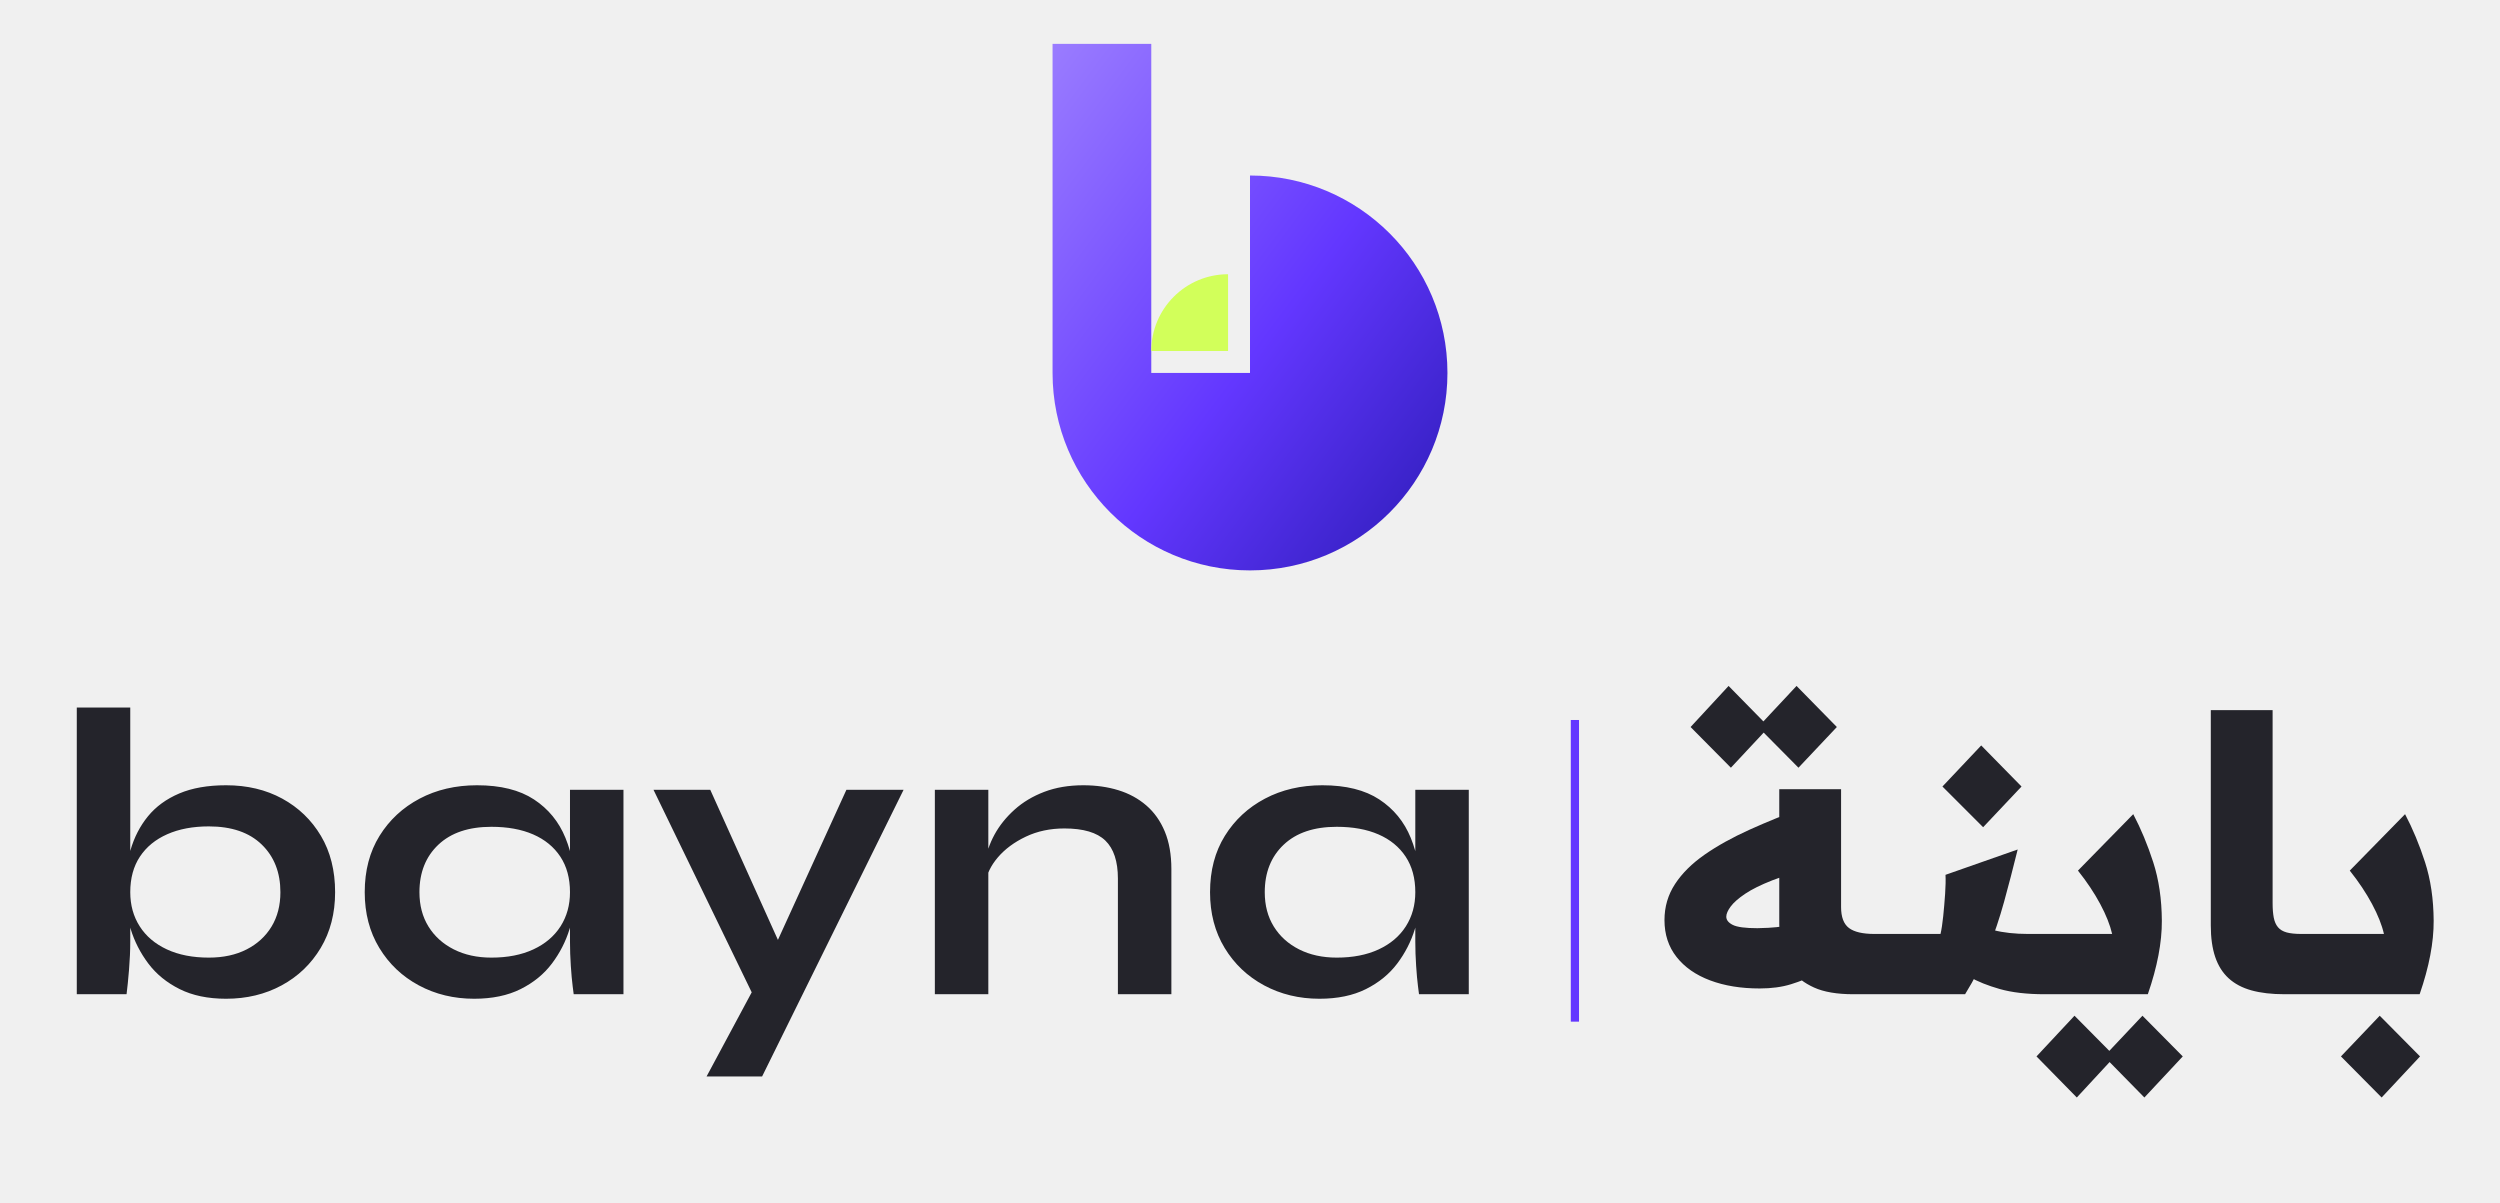
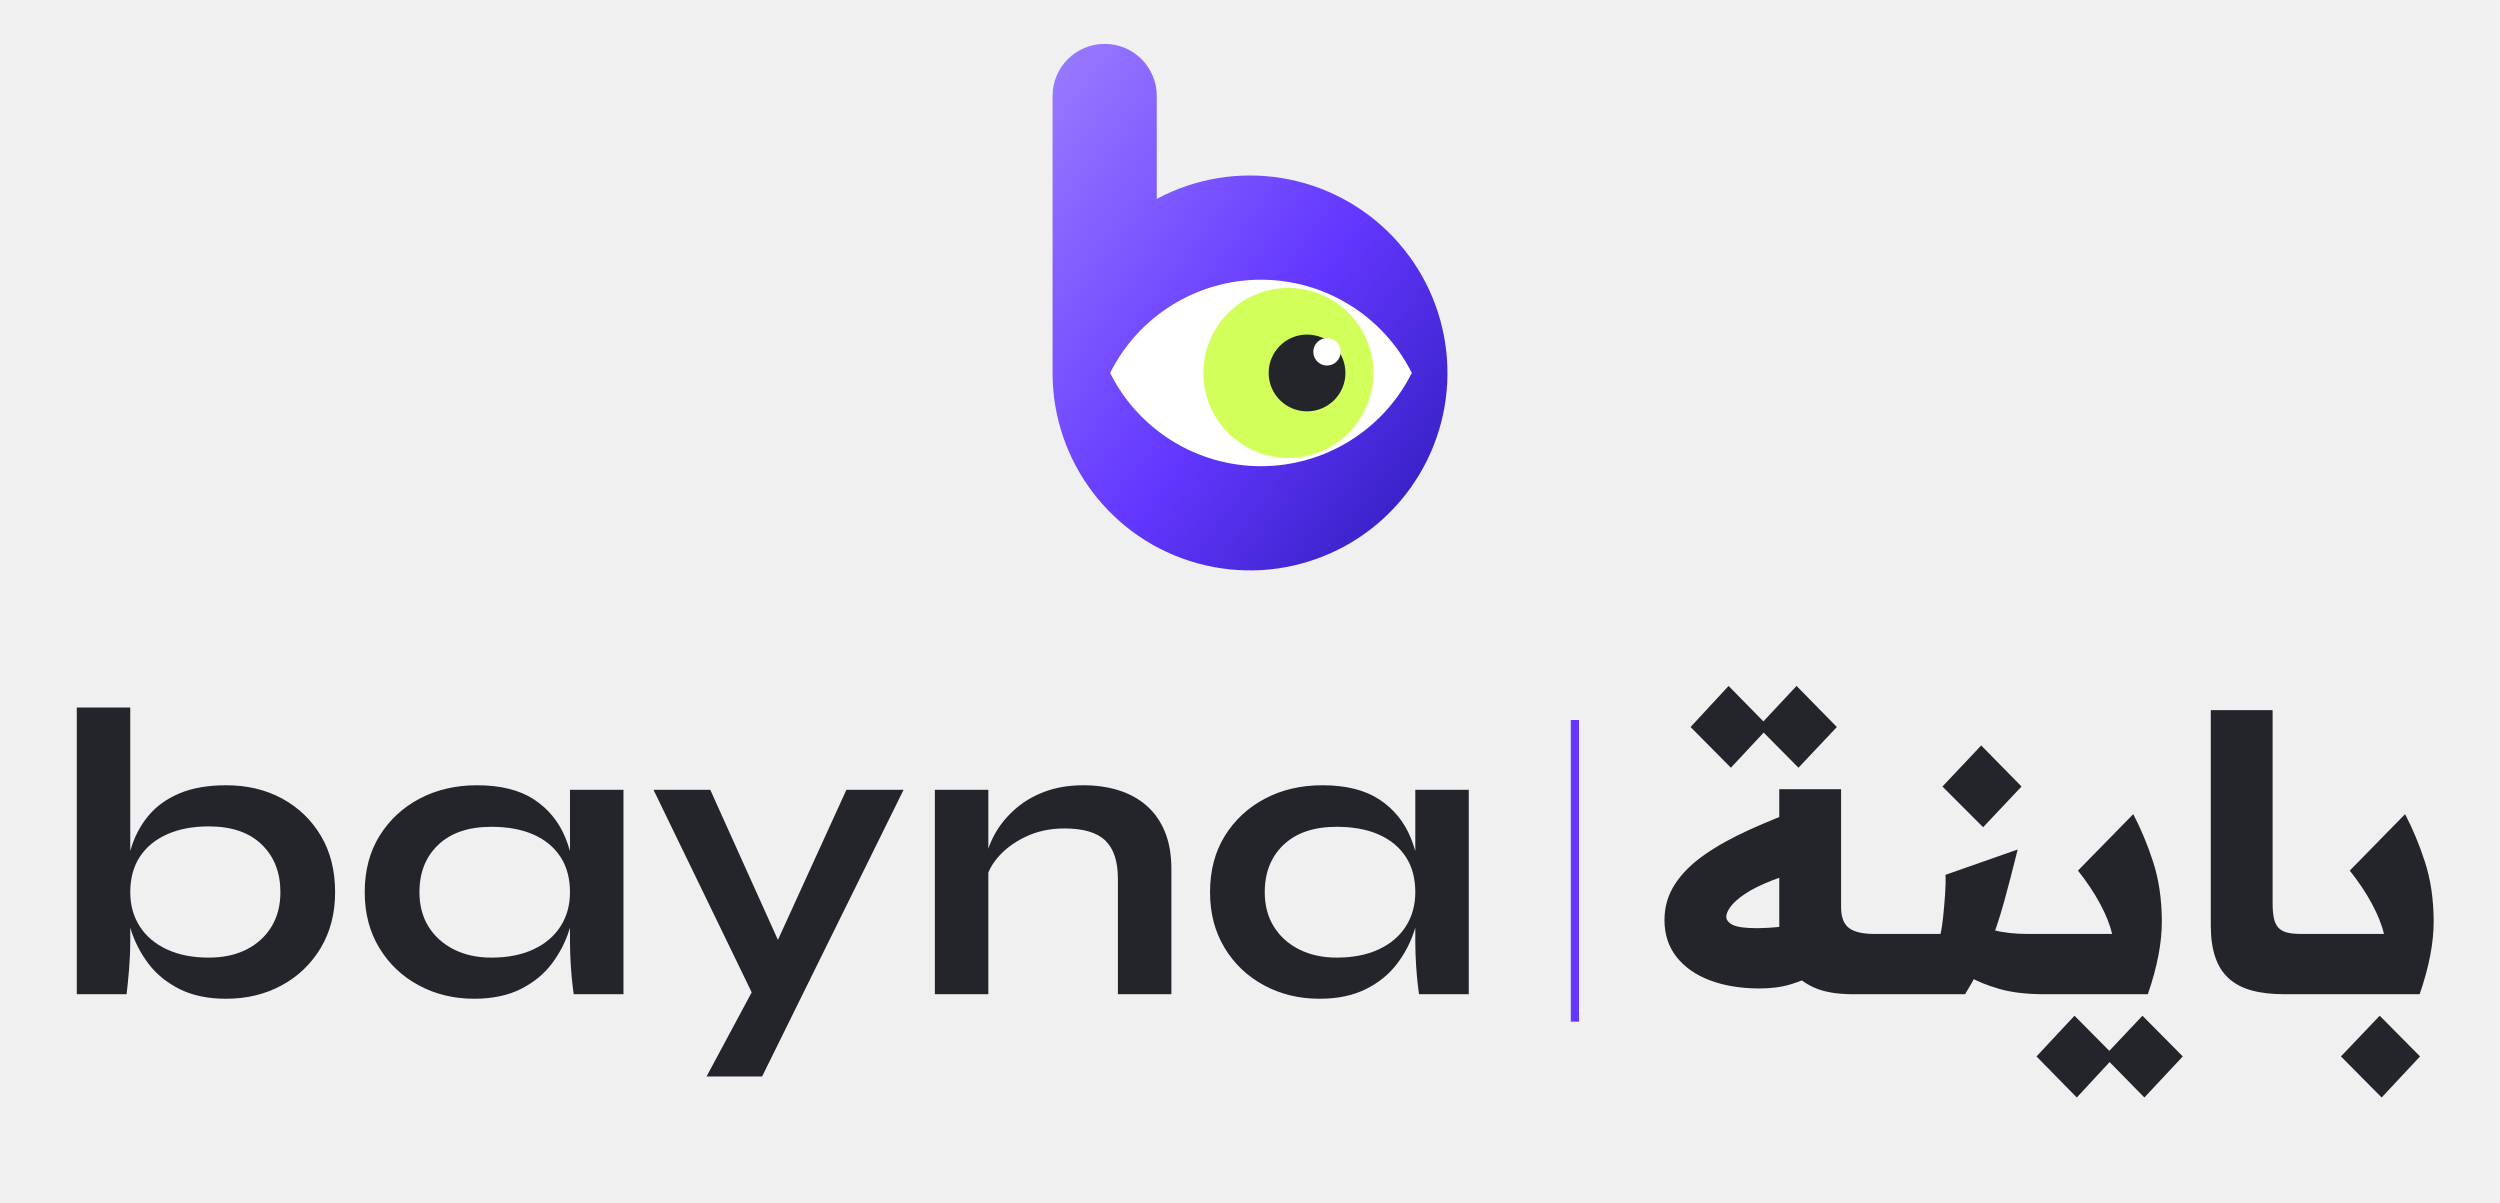
<svg xmlns="http://www.w3.org/2000/svg" viewBox="0 0 911.64 438.55" width="911.64" height="438.55">
  <defs>
    <linearGradient id="bg" x1="0" y1="0" x2="1" y2="1">
      <stop offset="0" stop-color="#9A7CFF" />
      <stop offset="0.55" stop-color="#6337FF" />
      <stop offset="1" stop-color="#2B1BB5" />
    </linearGradient>
  </defs>
  <g transform="translate(16,16)">
-     <path d="M367.820,0.000 L403.820,0.000 L403.820,120.000 L439.820,120.000 L439.820,48.000 A72.000,72.000 0 1,1 367.820,120.000 Z" fill="url(#bg)" />
-     <path d="M431.820,112.000 L403.820,112.000 A28.000,28.000 0 0,1 431.820,84.000 Z" fill="#D2FF5A" />
+     <path fill="url(#bg)" d="M367.820,19.000 A19.000,19.000 0 0,1 405.820,19.000 L405.820,56.533 A72.000,72.000 0 1,1 367.820,120.000 Z" />
+     <path fill="#FFFFFF" d="M388.820,120.000 A61.485,61.485 0 0,1 498.820,120.000 A61.485,61.485 0 0,1 388.820,120.000 Z" />
+     <circle cx="453.820" cy="120.000" r="31.000" fill="#D2FF5A" />
+     <circle cx="460.620" cy="120.000" r="14.000" fill="#24242B" />
+     <circle cx="467.900" cy="112.300" r="5.000" fill="#FFFFFF" />
    <path d="M66.45 348.2Q56.55 348.2 49.5 344.675Q42.45 341.15 38.1 335.375Q33.75 329.6 31.65 322.775Q29.55 315.95 29.55 309.35Q29.55 301.1 31.575 294.05Q33.6 287.0 37.95 281.675Q42.3 276.35 49.35 273.35Q56.4 270.35 66.45 270.35Q78.0 270.35 86.925 275.225Q95.85 280.1 101.025 288.8Q106.2 297.5 106.2 309.35Q106.2 320.9 100.95 329.675Q95.7 338.45 86.7 343.325Q77.7 348.2 66.45 348.2ZM60.15 333.2Q68.1 333.2 73.95 330.2Q79.8 327.2 83.025 321.875Q86.25 316.55 86.25 309.35Q86.25 298.55 79.425 291.95Q72.6 285.35 60.15 285.35Q51.45 285.35 45.0 288.2Q38.55 291.05 35.025 296.375Q31.5 301.7 31.5 309.35Q31.5 316.4 34.95 321.8Q38.4 327.2 44.85 330.2Q51.3 333.2 60.15 333.2ZM31.5 242.0V327.35Q31.5 332.15 31.05 337.625Q30.6 343.1 30.15 346.55H12.0V242.0Z M156.9 348.2Q145.8 348.2 136.725 343.325Q127.65 338.45 122.325 329.675Q117.0 320.9 117.0 309.35Q117.0 297.5 122.4 288.8Q127.8 280.1 137.025 275.225Q146.25 270.35 157.95 270.35Q170.85 270.35 178.725 275.525Q186.6 280.7 190.2 289.55Q193.8 298.4 193.8 309.35Q193.8 315.95 191.7 322.775Q189.6 329.6 185.25 335.375Q180.9 341.15 173.85 344.675Q166.8 348.2 156.9 348.2ZM163.2 333.2Q172.05 333.2 178.5 330.2Q184.95 327.2 188.4 321.8Q191.85 316.4 191.85 309.35Q191.85 301.7 188.325 296.375Q184.8 291.05 178.425 288.275Q172.05 285.5 163.2 285.5Q150.75 285.5 143.85 292.025Q136.95 298.55 136.95 309.35Q136.95 316.55 140.25 321.875Q143.55 327.2 149.475 330.2Q155.4 333.2 163.2 333.2ZM191.85 272.0H211.35V346.55H193.2Q193.2 346.55 192.825 343.625Q192.45 340.7 192.15 336.2Q191.85 331.7 191.85 327.35Z M222.3 272.0H243L275.25 343.55L258.45 346.55ZM313.5 272.0 261.9 376.55H241.65L263.7 335.45L292.65 272.0Z M324.9 272.0H344.4V346.55H324.9ZM379.05 270.35Q385.95 270.35 391.8 272.15Q397.65 273.95 402.0 277.7Q406.35 281.45 408.75 287.225Q411.15 293.0 411.15 300.95V346.55H391.65V304.4Q391.65 294.95 387.075 290.525Q382.5 286.1 372.15 286.1Q364.35 286.1 358.05 289.1Q351.75 292.1 347.85 296.675Q343.95 301.25 343.35 306.2L343.2 298.55Q343.95 293.3 346.65 288.35Q349.35 283.4 353.925 279.275Q358.5 275.15 364.8 272.75Q371.1 270.35 379.05 270.35Z M465.15 348.2Q454.05 348.2 444.975 343.325Q435.9 338.45 430.575 329.675Q425.25 320.9 425.25 309.35Q425.25 297.5 430.65 288.8Q436.05 280.1 445.275 275.225Q454.5 270.35 466.2 270.35Q479.1 270.35 486.975 275.525Q494.85 280.7 498.45 289.55Q502.05 298.4 502.05 309.35Q502.05 315.95 499.95 322.775Q497.85 329.6 493.5 335.375Q489.15 341.15 482.1 344.675Q475.05 348.2 465.15 348.2ZM471.45 333.2Q480.3 333.2 486.75 330.2Q493.2 327.2 496.65 321.8Q500.1 316.4 500.1 309.35Q500.1 301.7 496.575 296.375Q493.05 291.05 486.675 288.275Q480.3 285.5 471.45 285.5Q459 285.5 452.1 292.025Q445.2 298.55 445.2 309.35Q445.2 316.55 448.5 321.875Q451.8 327.2 457.725 330.2Q463.65 333.2 471.45 333.2ZM500.1 272.0H519.6V346.55H501.45Q501.45 346.55 501.075 343.625Q500.7 340.7 500.4 336.2Q500.1 331.7 500.1 327.35Z" fill="#24242B" />
    <rect x="556.8" y="246.55" width="3" height="110" fill="#6337FF" />
    <path d="M625.68 344.45Q615.46 344.45 607.62 341.51Q599.78 338.57 595.37 332.97Q590.96 327.37 590.96 319.53Q590.96 312.25 594.81 306.37Q598.66 300.49 605.59 295.66Q612.52 290.83 621.97 286.56Q631.42 282.29 642.48 278.23L645.84 300.35Q636.46 302.59 630.23 305.04Q624.0 307.49 620.36 309.94Q616.72 312.39 615.11 314.56Q613.5 316.73 613.5 318.27Q613.5 320.09 615.88 321.28Q618.26 322.47 624.84 322.47Q626.24 322.47 628.9 322.33Q631.56 322.19 635.06 321.7Q638.56 321.21 642.48 320.23L647.66 338.71Q642.06 341.37 637.09 342.91Q632.12 344.45 625.68 344.45ZM659.84 346.55Q650.88 346.55 645.49 344.1Q640.1 341.65 637.37 337.8Q634.64 333.95 633.73 329.47Q632.82 324.99 632.82 321.07V271.79H655.36V314.77Q655.36 320.23 658.23 322.4Q661.1 324.57 667.54 324.57H672.16V346.55ZM615.18 263.95 600.48 249.11 614.34 234.13 629.04 249.11ZM639.82 263.95 625.12 249.11 639.12 234.13 653.82 249.11Z M672.16 346.55V324.57H691.62Q692.18 322.19 692.6 318.13Q693.02 314.07 693.3 309.94Q693.58 305.81 693.44 303.01L719.76 293.77Q717.24 303.99 714.79 312.88Q712.34 321.77 709.05 329.96Q705.76 338.15 700.58 346.55ZM729.56 346.55Q719.9 346.55 713.25 344.66Q706.6 342.77 702.12 340.18Q697.64 337.59 694.42 335.35L706.32 321.49Q708.28 322.47 710.94 323.17Q713.6 323.87 716.82 324.22Q720.04 324.57 723.54 324.57H729.56V346.55ZM672.16 324.57H673.56V346.55H672.16Q667.96 346.55 667.96 335.63Q667.96 324.57 672.16 324.57ZM707.16 285.65 692.32 270.81 706.46 255.83 721.16 270.81Z M729.56 346.55V324.57H754.2Q753.08 319.67 749.86 313.65Q746.64 307.63 741.74 301.47L761.9 280.89Q766.1 288.87 769.18 298.39Q772.26 307.91 772.33 319.74Q772.4 331.57 767.22 346.55ZM729.56 324.57H730.96V346.55H729.56Q725.36 346.55 725.36 335.63Q725.36 324.57 729.56 324.57ZM741.32 384.21 726.62 369.23 740.48 354.39 755.18 369.23ZM765.96 384.21 751.26 369.23 765.26 354.39 779.96 369.23Z M817.06 346.55Q810.06 346.55 805.02 345.15Q799.98 343.75 796.69 340.74Q793.4 337.73 791.79 332.97Q790.18 328.21 790.18 321.49V242.95H812.72V313.37Q812.72 316.45 813.14 318.62Q813.56 320.79 814.68 322.12Q815.8 323.45 817.83 324.01Q819.86 324.57 823.22 324.57H828.68V346.55Z M828.68 346.55V324.57H853.32Q852.2 319.67 848.98 313.65Q845.76 307.63 840.86 301.47L861.02 280.89Q865.22 288.87 868.3 298.39Q871.38 307.91 871.45 319.74Q871.52 331.57 866.34 346.55ZM828.68 324.57H830.08V346.55H828.68Q824.48 346.55 824.48 335.63Q824.48 324.57 828.68 324.57ZM852.48 384.21 837.64 369.23 851.78 354.39 866.48 369.23Z" fill="#24242B" />
  </g>
</svg>
